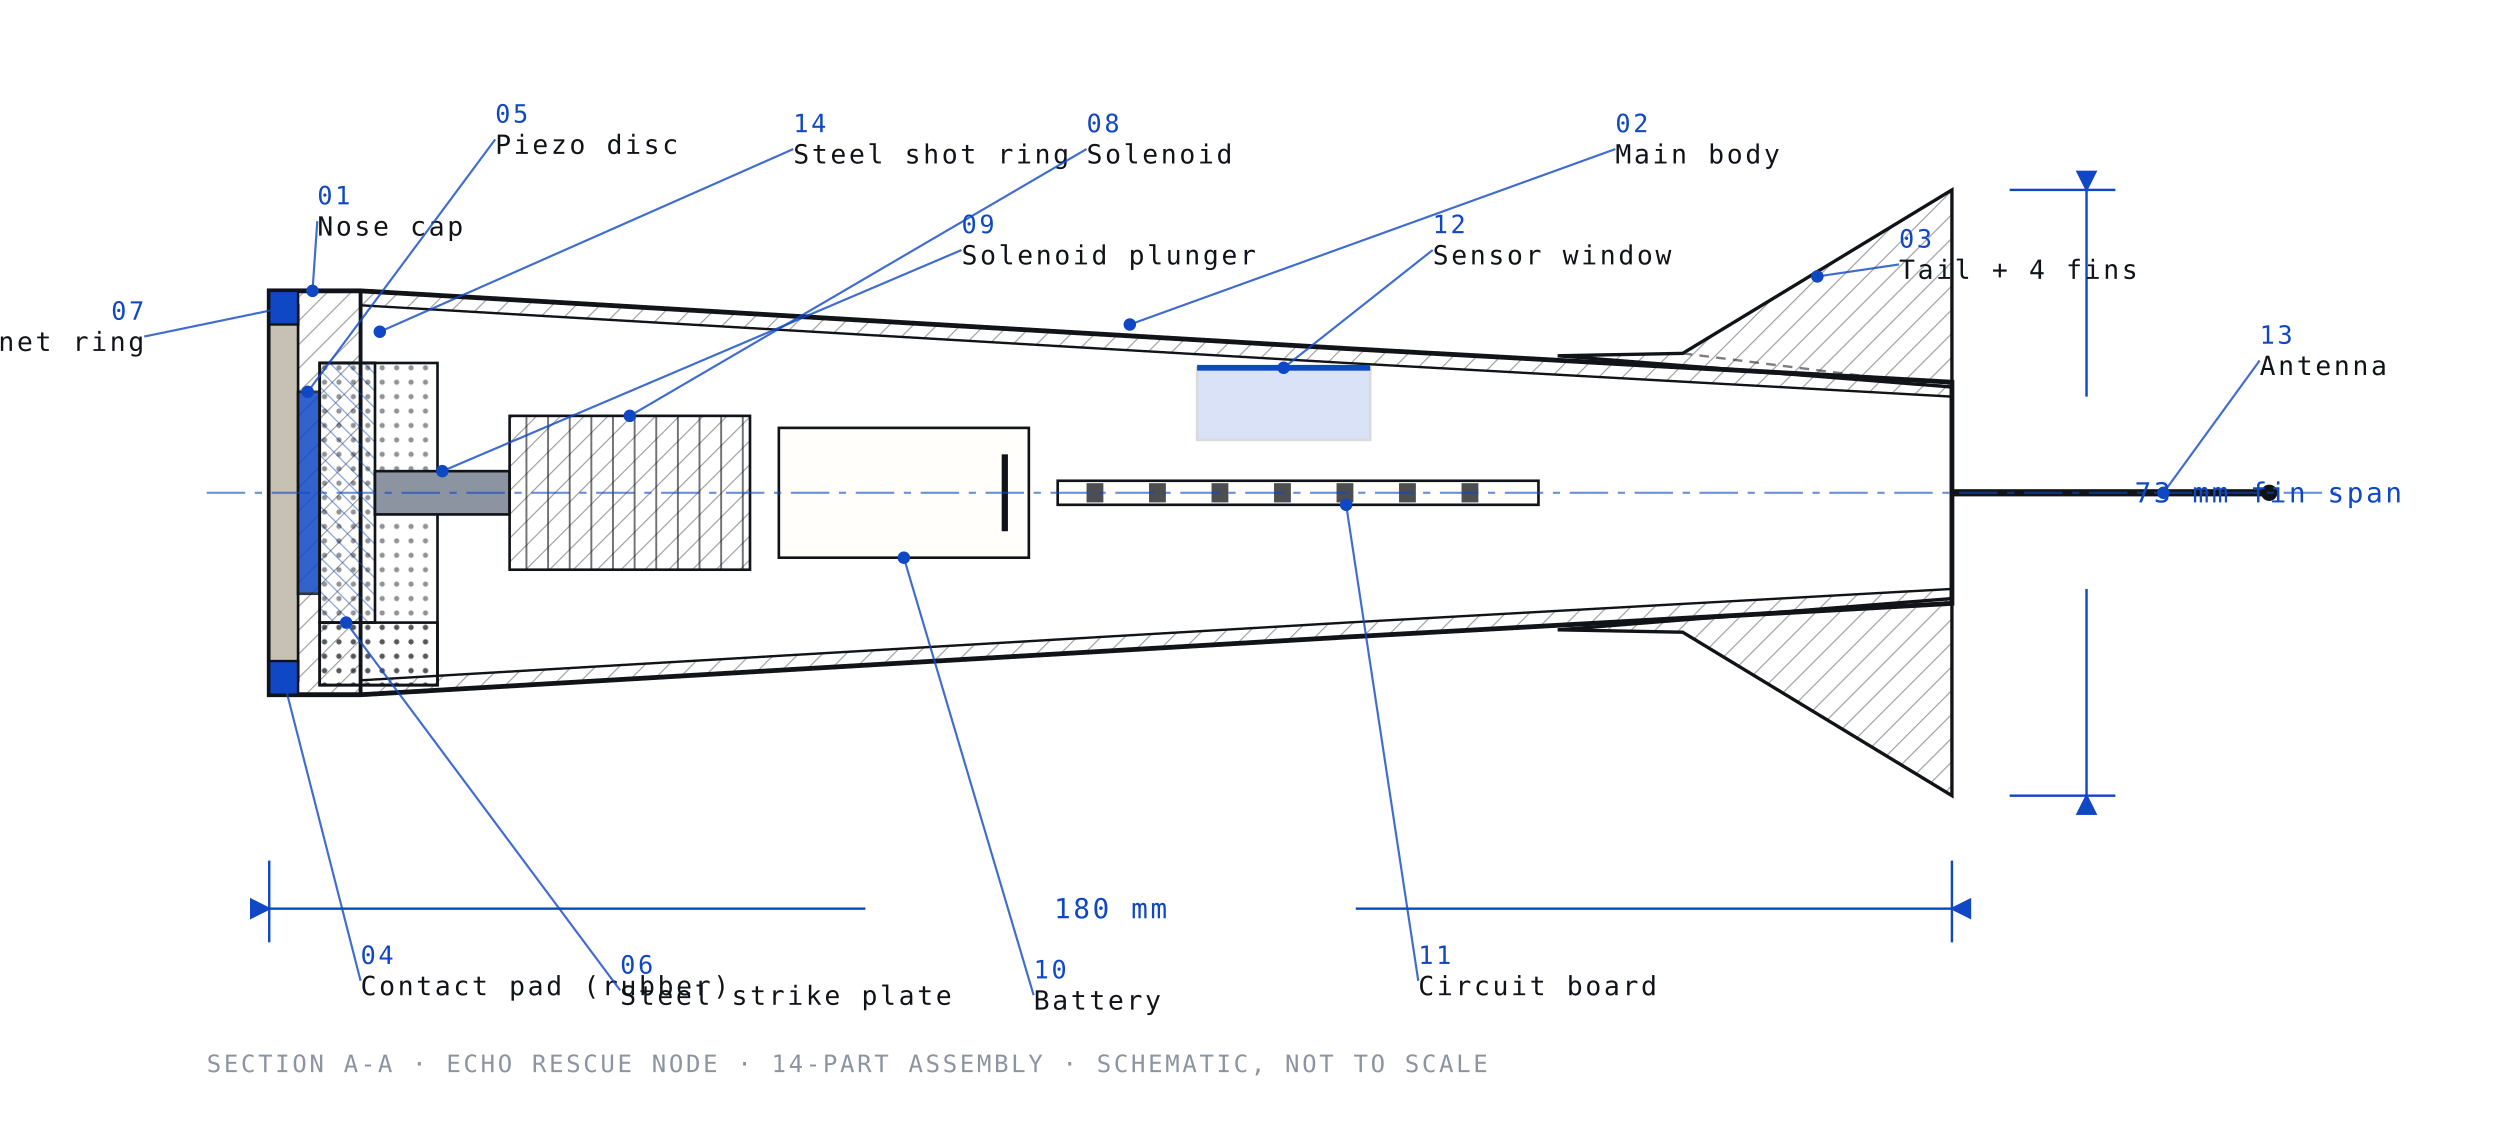
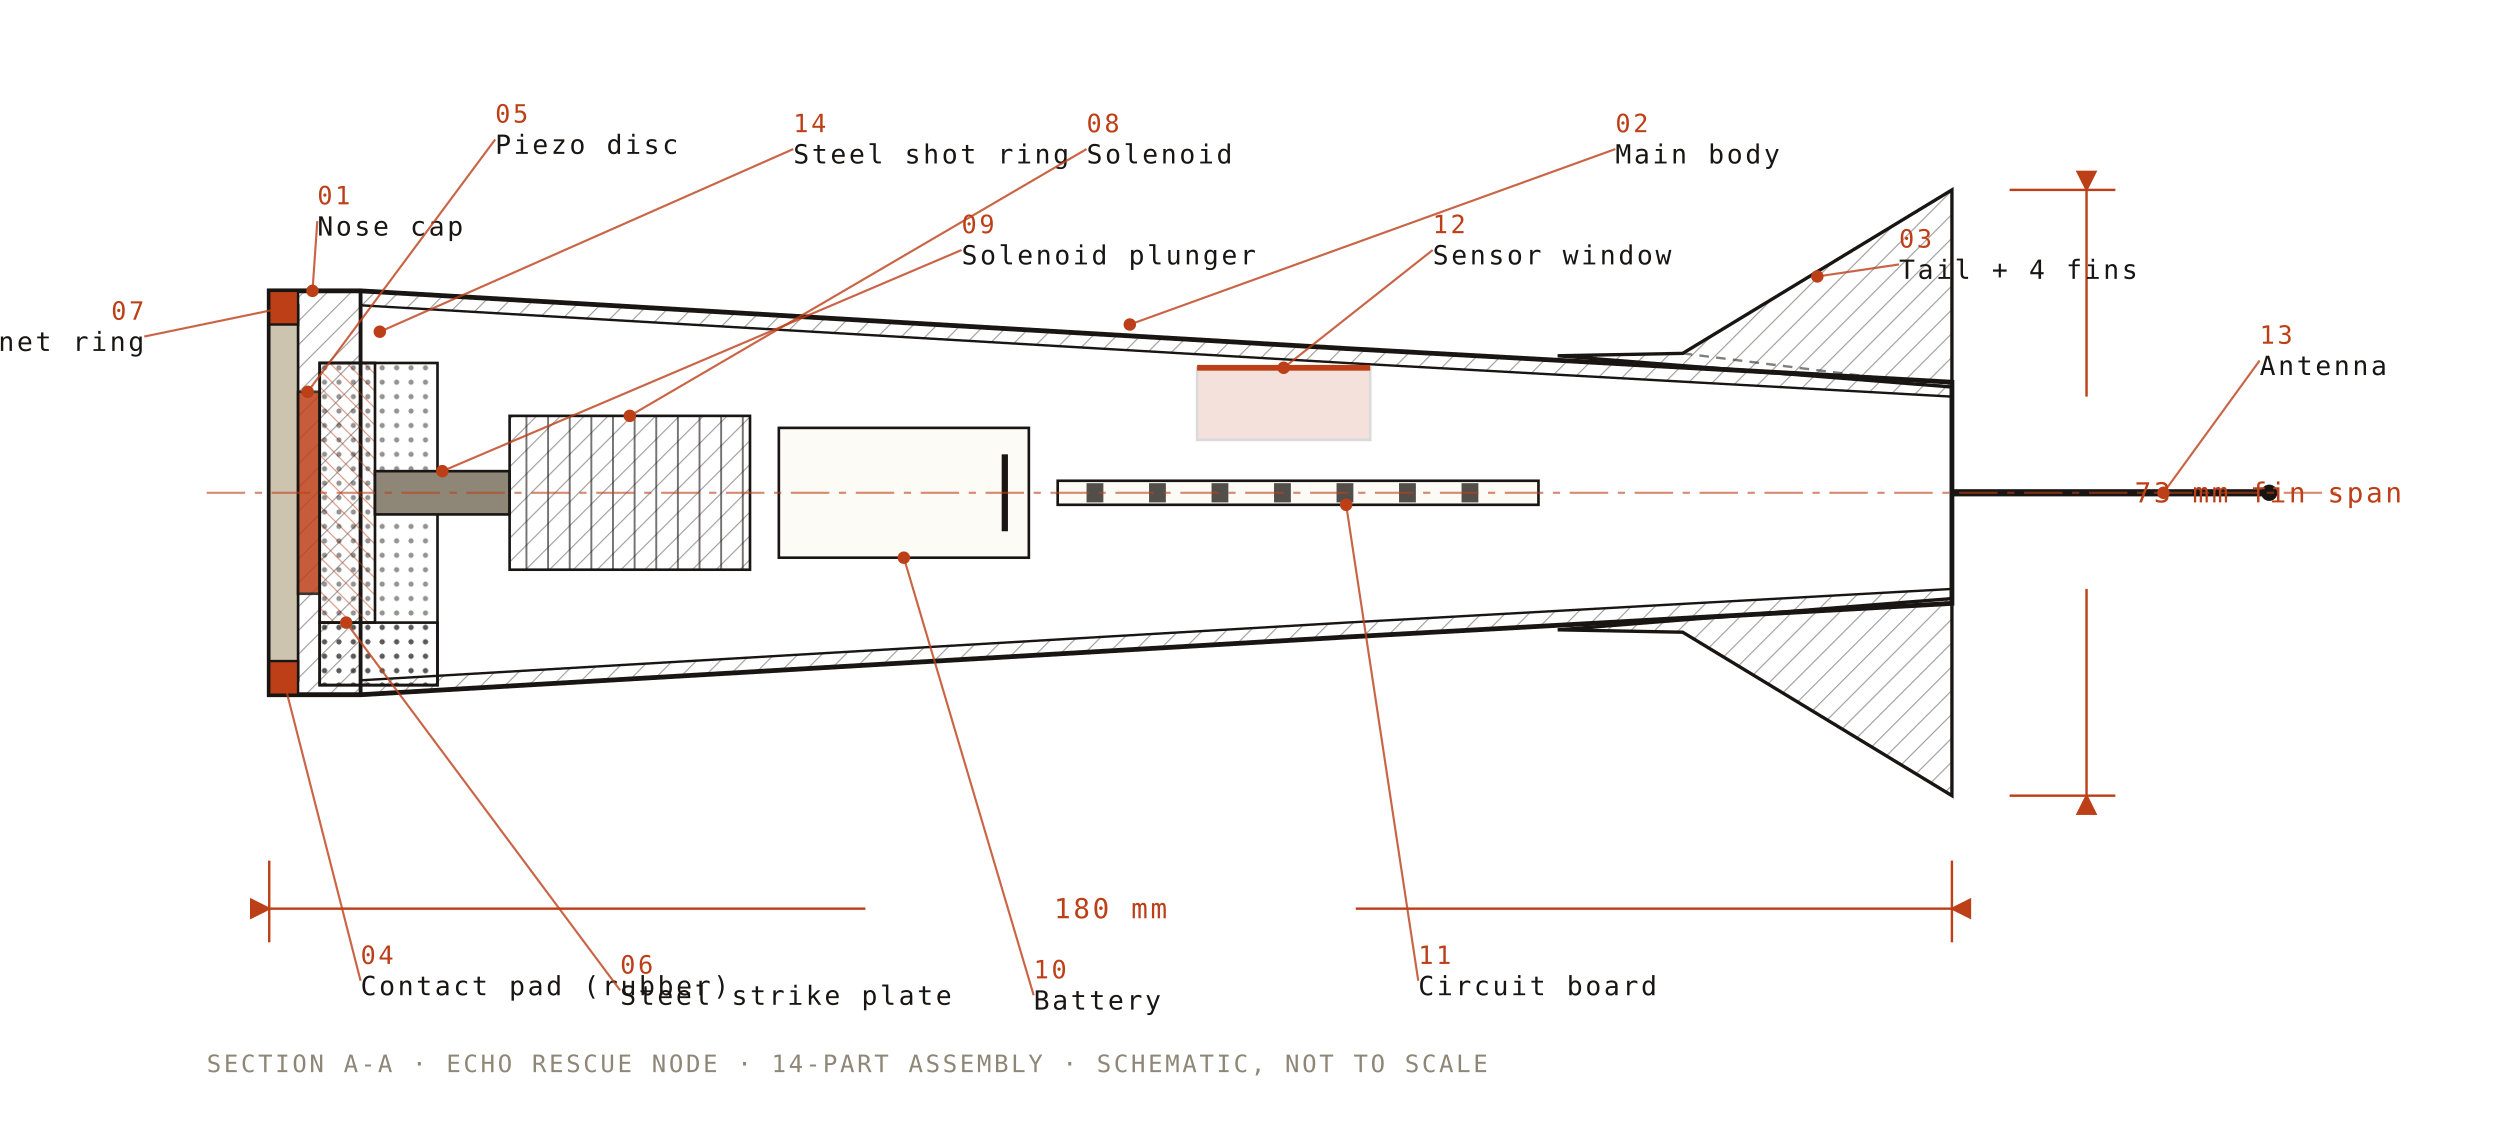
<svg xmlns="http://www.w3.org/2000/svg" viewBox="0 0 1040 470" role="img" aria-label="Sectioned view of the ECHO rescue node dart">
  <defs>
    <pattern id="h1" width="7" height="7" patternTransform="rotate(45)" patternUnits="userSpaceOnUse">
-       <line x1="0" y1="0" x2="0" y2="7" stroke="#101318" stroke-width="1" opacity=".38" />
+       <line x1="0" y1="0" x2="0" y2="7" stroke="#191512" stroke-width="1" opacity=".38" />
    </pattern>
    <pattern id="h2" width="5" height="5" patternTransform="rotate(-45)" patternUnits="userSpaceOnUse">
-       <line x1="0" y1="0" x2="0" y2="5" stroke="#0f47c4" stroke-width="1" opacity=".5" />
+       <line x1="0" y1="0" x2="0" y2="5" stroke="#BC3F18" stroke-width="1" opacity=".5" />
    </pattern>
    <pattern id="h3" width="6" height="6" patternUnits="userSpaceOnUse">
-       <circle cx="3" cy="3" r="1.1" fill="#101318" opacity=".45" />
+       <circle cx="3" cy="3" r="1.1" fill="#191512" opacity=".45" />
    </pattern>
    <marker id="ar" markerWidth="9" markerHeight="9" refX="8" refY="4.5" orient="auto">
-       <path d="M0,0 L9,4.5 L0,9 z" fill="#0f47c4" />
+       <path d="M0,0 L9,4.5 L0,9 z" fill="#BC3F18" />
    </marker>
    <marker id="arr" markerWidth="8" markerHeight="8" refX="7" refY="4" orient="auto">
-       <path d="M0,0 L8,4 L0,8 z" fill="#101318" />
+       <path d="M0,0 L8,4 L0,8 z" fill="#191512" />
    </marker>
  </defs>
  <g font-family="ui-monospace,SFMono-Regular,Menlo,Consolas,monospace" font-size="11" letter-spacing="1.1">
-     <path d="M112,121 L112,289 L150,289 L560,265 L812,251  L812,159 L560,145 L150,121 Z" fill="none" stroke="#101318" stroke-width="2" />
-     <path d="M112,121 L112,289 L150,289 L150,121 Z" fill="url(#h1)" stroke="#101318" stroke-width="1.6" />
-     <path d="M150,121 L560,145 L812,159 L812,165 L560,151 L150,127 Z" fill="url(#h1)" stroke="#101318" stroke-width="1" />
-     <path d="M150,289 L560,265 L812,251 L812,245 L560,259 L150,283 Z" fill="url(#h1)" stroke="#101318" stroke-width="1" />
-     <path d="M648,148 L812,161 L812,79 L700,147 Z" fill="url(#h1)" stroke="#101318" stroke-width="1.4" />
-     <path d="M648,262 L812,249 L812,331 L700,263 Z" fill="url(#h1)" stroke="#101318" stroke-width="1.4" />
-     <line x1="700" y1="147" x2="812" y2="161" stroke="#101318" stroke-width="1" stroke-dasharray="4 3" opacity=".55" />
-     <line x1="812" y1="205" x2="944" y2="205" stroke="#101318" stroke-width="3" />
-     <circle cx="944" cy="205" r="3.4" fill="#101318" />
-     <rect x="112" y="127" width="12" height="156" fill="#c6c1b2" stroke="#101318" stroke-width="1.1" opacity="1.0" />
-     <rect x="124" y="163" width="9" height="84" fill="#0f47c4" stroke="#101318" stroke-width="1.1" opacity="0.85" />
-     <rect x="133" y="151" width="23" height="108" fill="url(#h2)" stroke="#101318" stroke-width="1.1" opacity="1.0" />
-     <rect x="133" y="151" width="49" height="134" fill="url(#h3)" stroke="#101318" stroke-width="1.1" opacity="1.0" />
-     <rect x="133" y="259" width="49" height="-134" fill="url(#h3)" stroke="#101318" stroke-width="1.1" opacity="1.0" />
-     <rect x="133" y="259" width="49" height="26" fill="url(#h3)" stroke="#101318" stroke-width="1.1" />
-     <rect x="112" y="121" width="12" height="14" fill="#0f47c4" stroke="#101318" stroke-width="1" />
-     <rect x="112" y="275" width="12" height="14" fill="#0f47c4" stroke="#101318" stroke-width="1" />
-     <rect x="156" y="196" width="56" height="18" fill="#8c94a2" stroke="#101318" stroke-width="1.1" opacity="1.0" />
-     <rect x="212" y="173" width="100" height="64" fill="url(#h1)" stroke="#101318" stroke-width="1.1" opacity="1.0" />
-     <g stroke="#101318" stroke-width=".8" opacity=".6">
+     <path d="M112,121 L112,289 L150,289 L560,265 L812,251  L812,159 L560,145 L150,121 Z" fill="none" stroke="#191512" stroke-width="2" />
+     <path d="M112,121 L112,289 L150,289 L150,121 Z" fill="url(#h1)" stroke="#191512" stroke-width="1.6" />
+     <path d="M150,121 L560,145 L812,159 L812,165 L560,151 L150,127 Z" fill="url(#h1)" stroke="#191512" stroke-width="1" />
+     <path d="M150,289 L560,265 L812,251 L812,245 L560,259 L150,283 Z" fill="url(#h1)" stroke="#191512" stroke-width="1" />
+     <path d="M648,148 L812,161 L812,79 L700,147 Z" fill="url(#h1)" stroke="#191512" stroke-width="1.4" />
+     <path d="M648,262 L812,249 L812,331 L700,263 Z" fill="url(#h1)" stroke="#191512" stroke-width="1.4" />
+     <line x1="700" y1="147" x2="812" y2="161" stroke="#191512" stroke-width="1" stroke-dasharray="4 3" opacity=".55" />
+     <line x1="812" y1="205" x2="944" y2="205" stroke="#191512" stroke-width="3" />
+     <circle cx="944" cy="205" r="3.4" fill="#191512" />
+     <rect x="112" y="127" width="12" height="156" fill="#CDC4B0" stroke="#191512" stroke-width="1.1" opacity="1.0" />
+     <rect x="124" y="163" width="9" height="84" fill="#BC3F18" stroke="#191512" stroke-width="1.1" opacity="0.85" />
+     <rect x="133" y="151" width="23" height="108" fill="url(#h2)" stroke="#191512" stroke-width="1.1" opacity="1.0" />
+     <rect x="133" y="151" width="49" height="134" fill="url(#h3)" stroke="#191512" stroke-width="1.1" opacity="1.0" />
+     <rect x="133" y="259" width="49" height="-134" fill="url(#h3)" stroke="#191512" stroke-width="1.1" opacity="1.0" />
+     <rect x="133" y="259" width="49" height="26" fill="url(#h3)" stroke="#191512" stroke-width="1.1" />
+     <rect x="112" y="121" width="12" height="14" fill="#BC3F18" stroke="#191512" stroke-width="1" />
+     <rect x="112" y="275" width="12" height="14" fill="#BC3F18" stroke="#191512" stroke-width="1" />
+     <rect x="156" y="196" width="56" height="18" fill="#8E8676" stroke="#191512" stroke-width="1.1" opacity="1.0" />
+     <rect x="212" y="173" width="100" height="64" fill="url(#h1)" stroke="#191512" stroke-width="1.1" opacity="1.0" />
+     <g stroke="#191512" stroke-width=".8" opacity=".6">
      <line x1="219" y1="173" x2="219" y2="237" />
      <line x1="228" y1="173" x2="228" y2="237" />
      <line x1="237" y1="173" x2="237" y2="237" />
      <line x1="246" y1="173" x2="246" y2="237" />
      <line x1="255" y1="173" x2="255" y2="237" />
      <line x1="264" y1="173" x2="264" y2="237" />
      <line x1="273" y1="173" x2="273" y2="237" />
      <line x1="282" y1="173" x2="282" y2="237" />
      <line x1="291" y1="173" x2="291" y2="237" />
      <line x1="300" y1="173" x2="300" y2="237" />
      <line x1="309" y1="173" x2="309" y2="237" />
    </g>
-     <rect x="324" y="178" width="104" height="54" fill="#fffefb" stroke="#101318" stroke-width="1.1" opacity="1.0" />
-     <line x1="418" y1="189" x2="418" y2="221" stroke="#101318" stroke-width="2.6" />
-     <rect x="440" y="200" width="200" height="10" fill="#fffefb" stroke="#101318" stroke-width="1.1" opacity="1.0" />
-     <g fill="#101318" opacity=".75">
+     <rect x="324" y="178" width="104" height="54" fill="#FDFBF5" stroke="#191512" stroke-width="1.1" opacity="1.0" />
+     <line x1="418" y1="189" x2="418" y2="221" stroke="#191512" stroke-width="2.6" />
+     <rect x="440" y="200" width="200" height="10" fill="#FDFBF5" stroke="#191512" stroke-width="1.1" opacity="1.0" />
+     <g fill="#191512" opacity=".75">
      <rect x="452" y="201" width="7" height="8" />
      <rect x="478" y="201" width="7" height="8" />
      <rect x="504" y="201" width="7" height="8" />
      <rect x="530" y="201" width="7" height="8" />
      <rect x="556" y="201" width="7" height="8" />
      <rect x="582" y="201" width="7" height="8" />
      <rect x="608" y="201" width="7" height="8" />
    </g>
-     <rect x="498" y="153" width="72" height="30" fill="#0f47c4" opacity=".16" stroke="#101318" stroke-width="1.1" />
-     <line x1="498" y1="153" x2="570" y2="153" stroke="#0f47c4" stroke-width="2.4" />
-     <line x1="86" y1="205" x2="972" y2="205" stroke="#0f47c4" stroke-width=".9" stroke-dasharray="16 4 3 4" opacity=".6" />
-     <g stroke="#0f47c4" stroke-width="1">
+     <rect x="498" y="153" width="72" height="30" fill="#BC3F18" opacity=".16" stroke="#191512" stroke-width="1.1" />
+     <line x1="498" y1="153" x2="570" y2="153" stroke="#BC3F18" stroke-width="2.4" />
+     <line x1="86" y1="205" x2="972" y2="205" stroke="#BC3F18" stroke-width=".9" stroke-dasharray="16 4 3 4" opacity=".6" />
+     <g stroke="#BC3F18" stroke-width="1">
      <line x1="112" y1="392" x2="112" y2="358" />
      <line x1="812" y1="392" x2="812" y2="358" />
      <line x1="112" y1="378" x2="360" y2="378" marker-start="url(#ar)" />
      <line x1="812" y1="378" x2="564" y2="378" marker-start="url(#ar)" />
    </g>
-     <text x="462" y="382" fill="#0f47c4" text-anchor="middle" font-size="11.5">180 mm</text>
-     <g stroke="#0f47c4" stroke-width="1">
+     <text x="462" y="382" fill="#BC3F18" text-anchor="middle" font-size="11.5">180 mm</text>
+     <g stroke="#BC3F18" stroke-width="1">
      <line x1="836" y1="79" x2="880" y2="79" />
      <line x1="836" y1="331" x2="880" y2="331" />
      <line x1="868" y1="79" x2="868" y2="165" marker-start="url(#ar)" />
      <line x1="868" y1="331" x2="868" y2="245" marker-start="url(#ar)" />
    </g>
-     <text x="888" y="209" fill="#0f47c4" font-size="11.5">73 mm fin span</text>
-     <line x1="130" y1="121" x2="132" y2="92" stroke="#0f47c4" stroke-width=".9" opacity=".8" />
-     <circle cx="130" cy="121" r="2.6" fill="#0f47c4" />
-     <text x="132" y="85" fill="#0f47c4" font-size="10.5" text-anchor="start">01</text>
-     <text x="132" y="98" fill="#101318" font-size="11" text-anchor="start">Nose cap</text>
-     <line x1="118" y1="283" x2="150" y2="408" stroke="#0f47c4" stroke-width=".9" opacity=".8" />
-     <circle cx="118" cy="283" r="2.6" fill="#0f47c4" />
-     <text x="150" y="401" fill="#0f47c4" font-size="10.5" text-anchor="start">04</text>
-     <text x="150" y="414" fill="#101318" font-size="11" text-anchor="start">Contact pad (rubber)</text>
-     <line x1="128" y1="163" x2="206" y2="58" stroke="#0f47c4" stroke-width=".9" opacity=".8" />
-     <circle cx="128" cy="163" r="2.6" fill="#0f47c4" />
-     <text x="206" y="51" fill="#0f47c4" font-size="10.5" text-anchor="start">05</text>
-     <text x="206" y="64" fill="#101318" font-size="11" text-anchor="start">Piezo disc</text>
-     <line x1="144" y1="259" x2="258" y2="412" stroke="#0f47c4" stroke-width=".9" opacity=".8" />
-     <circle cx="144" cy="259" r="2.6" fill="#0f47c4" />
-     <text x="258" y="405" fill="#0f47c4" font-size="10.5" text-anchor="start">06</text>
-     <text x="258" y="418" fill="#101318" font-size="11" text-anchor="start">Steel strike plate</text>
-     <line x1="118" y1="128" x2="60" y2="140" stroke="#0f47c4" stroke-width=".9" opacity=".8" />
-     <circle cx="118" cy="128" r="2.6" fill="#0f47c4" />
-     <text x="60" y="133" fill="#0f47c4" font-size="10.5" text-anchor="end">07</text>
-     <text x="60" y="146" fill="#101318" font-size="11" text-anchor="end">Magnet ring</text>
-     <line x1="158" y1="138" x2="330" y2="62" stroke="#0f47c4" stroke-width=".9" opacity=".8" />
-     <circle cx="158" cy="138" r="2.6" fill="#0f47c4" />
-     <text x="330" y="55" fill="#0f47c4" font-size="10.5" text-anchor="start">14</text>
-     <text x="330" y="68" fill="#101318" font-size="11" text-anchor="start">Steel shot ring</text>
-     <line x1="184" y1="196" x2="400" y2="104" stroke="#0f47c4" stroke-width=".9" opacity=".8" />
-     <circle cx="184" cy="196" r="2.6" fill="#0f47c4" />
-     <text x="400" y="97" fill="#0f47c4" font-size="10.5" text-anchor="start">09</text>
-     <text x="400" y="110" fill="#101318" font-size="11" text-anchor="start">Solenoid plunger</text>
-     <line x1="262" y1="173" x2="452" y2="62" stroke="#0f47c4" stroke-width=".9" opacity=".8" />
-     <circle cx="262" cy="173" r="2.6" fill="#0f47c4" />
-     <text x="452" y="55" fill="#0f47c4" font-size="10.5" text-anchor="start">08</text>
-     <text x="452" y="68" fill="#101318" font-size="11" text-anchor="start">Solenoid</text>
-     <line x1="376" y1="232" x2="430" y2="414" stroke="#0f47c4" stroke-width=".9" opacity=".8" />
-     <circle cx="376" cy="232" r="2.6" fill="#0f47c4" />
-     <text x="430" y="407" fill="#0f47c4" font-size="10.5" text-anchor="start">10</text>
-     <text x="430" y="420" fill="#101318" font-size="11" text-anchor="start">Battery</text>
-     <line x1="560" y1="210" x2="590" y2="408" stroke="#0f47c4" stroke-width=".9" opacity=".8" />
-     <circle cx="560" cy="210" r="2.6" fill="#0f47c4" />
-     <text x="590" y="401" fill="#0f47c4" font-size="10.5" text-anchor="start">11</text>
-     <text x="590" y="414" fill="#101318" font-size="11" text-anchor="start">Circuit board</text>
-     <line x1="534" y1="153" x2="596" y2="104" stroke="#0f47c4" stroke-width=".9" opacity=".8" />
-     <circle cx="534" cy="153" r="2.6" fill="#0f47c4" />
-     <text x="596" y="97" fill="#0f47c4" font-size="10.5" text-anchor="start">12</text>
-     <text x="596" y="110" fill="#101318" font-size="11" text-anchor="start">Sensor window</text>
-     <line x1="470" y1="135" x2="672" y2="62" stroke="#0f47c4" stroke-width=".9" opacity=".8" />
-     <circle cx="470" cy="135" r="2.6" fill="#0f47c4" />
-     <text x="672" y="55" fill="#0f47c4" font-size="10.5" text-anchor="start">02</text>
-     <text x="672" y="68" fill="#101318" font-size="11" text-anchor="start">Main body</text>
-     <line x1="756" y1="115" x2="790" y2="110" stroke="#0f47c4" stroke-width=".9" opacity=".8" />
-     <circle cx="756" cy="115" r="2.6" fill="#0f47c4" />
-     <text x="790" y="103" fill="#0f47c4" font-size="10.5" text-anchor="start">03</text>
-     <text x="790" y="116" fill="#101318" font-size="11" text-anchor="start">Tail + 4 fins</text>
-     <line x1="900" y1="205" x2="940" y2="150" stroke="#0f47c4" stroke-width=".9" opacity=".8" />
-     <circle cx="900" cy="205" r="2.6" fill="#0f47c4" />
-     <text x="940" y="143" fill="#0f47c4" font-size="10.5" text-anchor="start">13</text>
-     <text x="940" y="156" fill="#101318" font-size="11" text-anchor="start">Antenna</text>
-     <text x="86" y="446" fill="#8c94a2" font-size="10">SECTION A-A · ECHO RESCUE NODE · 14-PART ASSEMBLY · SCHEMATIC, NOT TO SCALE</text>
+     <text x="888" y="209" fill="#BC3F18" font-size="11.5">73 mm fin span</text>
+     <line x1="130" y1="121" x2="132" y2="92" stroke="#BC3F18" stroke-width=".9" opacity=".8" />
+     <circle cx="130" cy="121" r="2.6" fill="#BC3F18" />
+     <text x="132" y="85" fill="#BC3F18" font-size="10.5" text-anchor="start">01</text>
+     <text x="132" y="98" fill="#191512" font-size="11" text-anchor="start">Nose cap</text>
+     <line x1="118" y1="283" x2="150" y2="408" stroke="#BC3F18" stroke-width=".9" opacity=".8" />
+     <circle cx="118" cy="283" r="2.6" fill="#BC3F18" />
+     <text x="150" y="401" fill="#BC3F18" font-size="10.5" text-anchor="start">04</text>
+     <text x="150" y="414" fill="#191512" font-size="11" text-anchor="start">Contact pad (rubber)</text>
+     <line x1="128" y1="163" x2="206" y2="58" stroke="#BC3F18" stroke-width=".9" opacity=".8" />
+     <circle cx="128" cy="163" r="2.6" fill="#BC3F18" />
+     <text x="206" y="51" fill="#BC3F18" font-size="10.5" text-anchor="start">05</text>
+     <text x="206" y="64" fill="#191512" font-size="11" text-anchor="start">Piezo disc</text>
+     <line x1="144" y1="259" x2="258" y2="412" stroke="#BC3F18" stroke-width=".9" opacity=".8" />
+     <circle cx="144" cy="259" r="2.6" fill="#BC3F18" />
+     <text x="258" y="405" fill="#BC3F18" font-size="10.5" text-anchor="start">06</text>
+     <text x="258" y="418" fill="#191512" font-size="11" text-anchor="start">Steel strike plate</text>
+     <line x1="118" y1="128" x2="60" y2="140" stroke="#BC3F18" stroke-width=".9" opacity=".8" />
+     <circle cx="118" cy="128" r="2.6" fill="#BC3F18" />
+     <text x="60" y="133" fill="#BC3F18" font-size="10.5" text-anchor="end">07</text>
+     <text x="60" y="146" fill="#191512" font-size="11" text-anchor="end">Magnet ring</text>
+     <line x1="158" y1="138" x2="330" y2="62" stroke="#BC3F18" stroke-width=".9" opacity=".8" />
+     <circle cx="158" cy="138" r="2.6" fill="#BC3F18" />
+     <text x="330" y="55" fill="#BC3F18" font-size="10.5" text-anchor="start">14</text>
+     <text x="330" y="68" fill="#191512" font-size="11" text-anchor="start">Steel shot ring</text>
+     <line x1="184" y1="196" x2="400" y2="104" stroke="#BC3F18" stroke-width=".9" opacity=".8" />
+     <circle cx="184" cy="196" r="2.6" fill="#BC3F18" />
+     <text x="400" y="97" fill="#BC3F18" font-size="10.5" text-anchor="start">09</text>
+     <text x="400" y="110" fill="#191512" font-size="11" text-anchor="start">Solenoid plunger</text>
+     <line x1="262" y1="173" x2="452" y2="62" stroke="#BC3F18" stroke-width=".9" opacity=".8" />
+     <circle cx="262" cy="173" r="2.6" fill="#BC3F18" />
+     <text x="452" y="55" fill="#BC3F18" font-size="10.5" text-anchor="start">08</text>
+     <text x="452" y="68" fill="#191512" font-size="11" text-anchor="start">Solenoid</text>
+     <line x1="376" y1="232" x2="430" y2="414" stroke="#BC3F18" stroke-width=".9" opacity=".8" />
+     <circle cx="376" cy="232" r="2.6" fill="#BC3F18" />
+     <text x="430" y="407" fill="#BC3F18" font-size="10.5" text-anchor="start">10</text>
+     <text x="430" y="420" fill="#191512" font-size="11" text-anchor="start">Battery</text>
+     <line x1="560" y1="210" x2="590" y2="408" stroke="#BC3F18" stroke-width=".9" opacity=".8" />
+     <circle cx="560" cy="210" r="2.6" fill="#BC3F18" />
+     <text x="590" y="401" fill="#BC3F18" font-size="10.5" text-anchor="start">11</text>
+     <text x="590" y="414" fill="#191512" font-size="11" text-anchor="start">Circuit board</text>
+     <line x1="534" y1="153" x2="596" y2="104" stroke="#BC3F18" stroke-width=".9" opacity=".8" />
+     <circle cx="534" cy="153" r="2.6" fill="#BC3F18" />
+     <text x="596" y="97" fill="#BC3F18" font-size="10.5" text-anchor="start">12</text>
+     <text x="596" y="110" fill="#191512" font-size="11" text-anchor="start">Sensor window</text>
+     <line x1="470" y1="135" x2="672" y2="62" stroke="#BC3F18" stroke-width=".9" opacity=".8" />
+     <circle cx="470" cy="135" r="2.6" fill="#BC3F18" />
+     <text x="672" y="55" fill="#BC3F18" font-size="10.5" text-anchor="start">02</text>
+     <text x="672" y="68" fill="#191512" font-size="11" text-anchor="start">Main body</text>
+     <line x1="756" y1="115" x2="790" y2="110" stroke="#BC3F18" stroke-width=".9" opacity=".8" />
+     <circle cx="756" cy="115" r="2.6" fill="#BC3F18" />
+     <text x="790" y="103" fill="#BC3F18" font-size="10.5" text-anchor="start">03</text>
+     <text x="790" y="116" fill="#191512" font-size="11" text-anchor="start">Tail + 4 fins</text>
+     <line x1="900" y1="205" x2="940" y2="150" stroke="#BC3F18" stroke-width=".9" opacity=".8" />
+     <circle cx="900" cy="205" r="2.6" fill="#BC3F18" />
+     <text x="940" y="143" fill="#BC3F18" font-size="10.5" text-anchor="start">13</text>
+     <text x="940" y="156" fill="#191512" font-size="11" text-anchor="start">Antenna</text>
+     <text x="86" y="446" fill="#8E8676" font-size="10">SECTION A-A · ECHO RESCUE NODE · 14-PART ASSEMBLY · SCHEMATIC, NOT TO SCALE</text>
  </g>
</svg>
